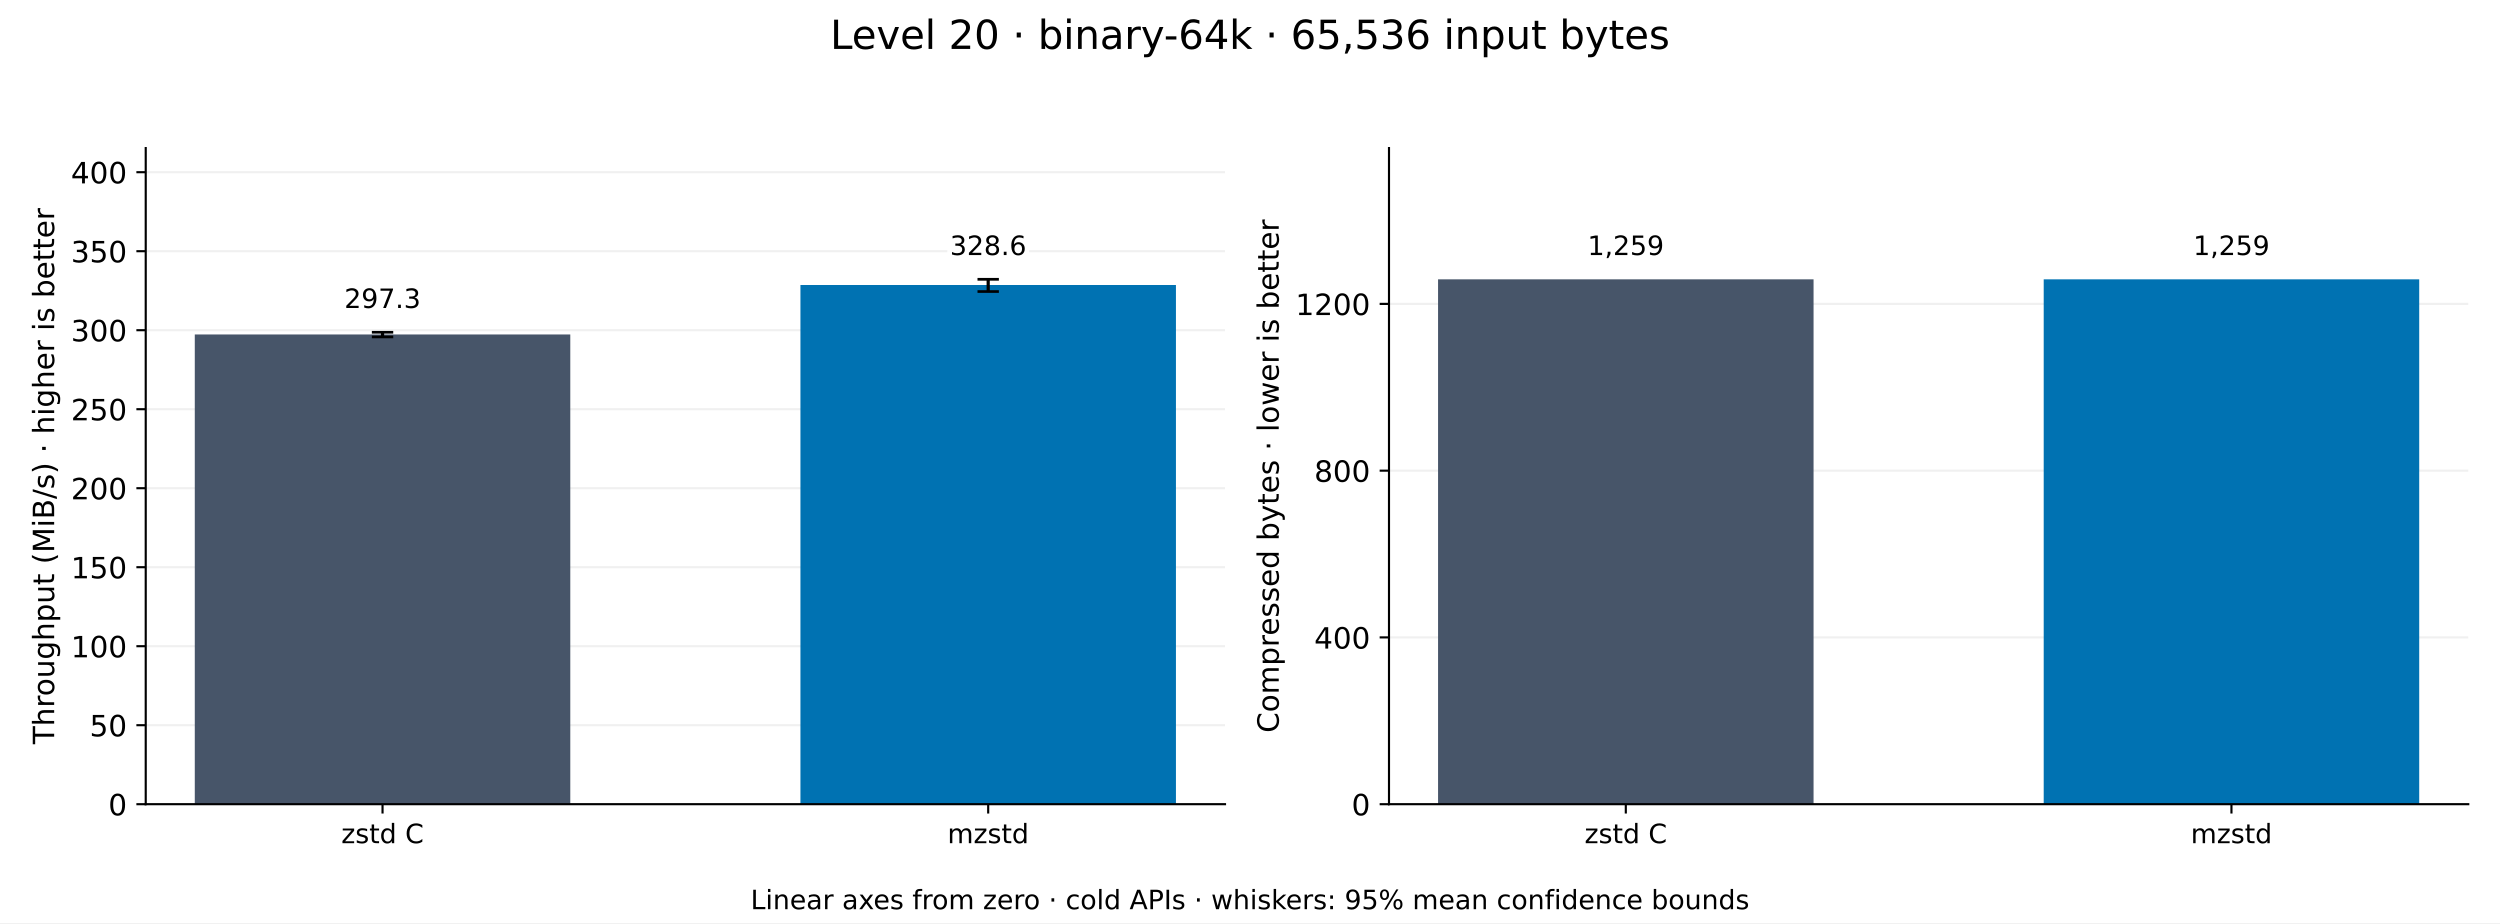
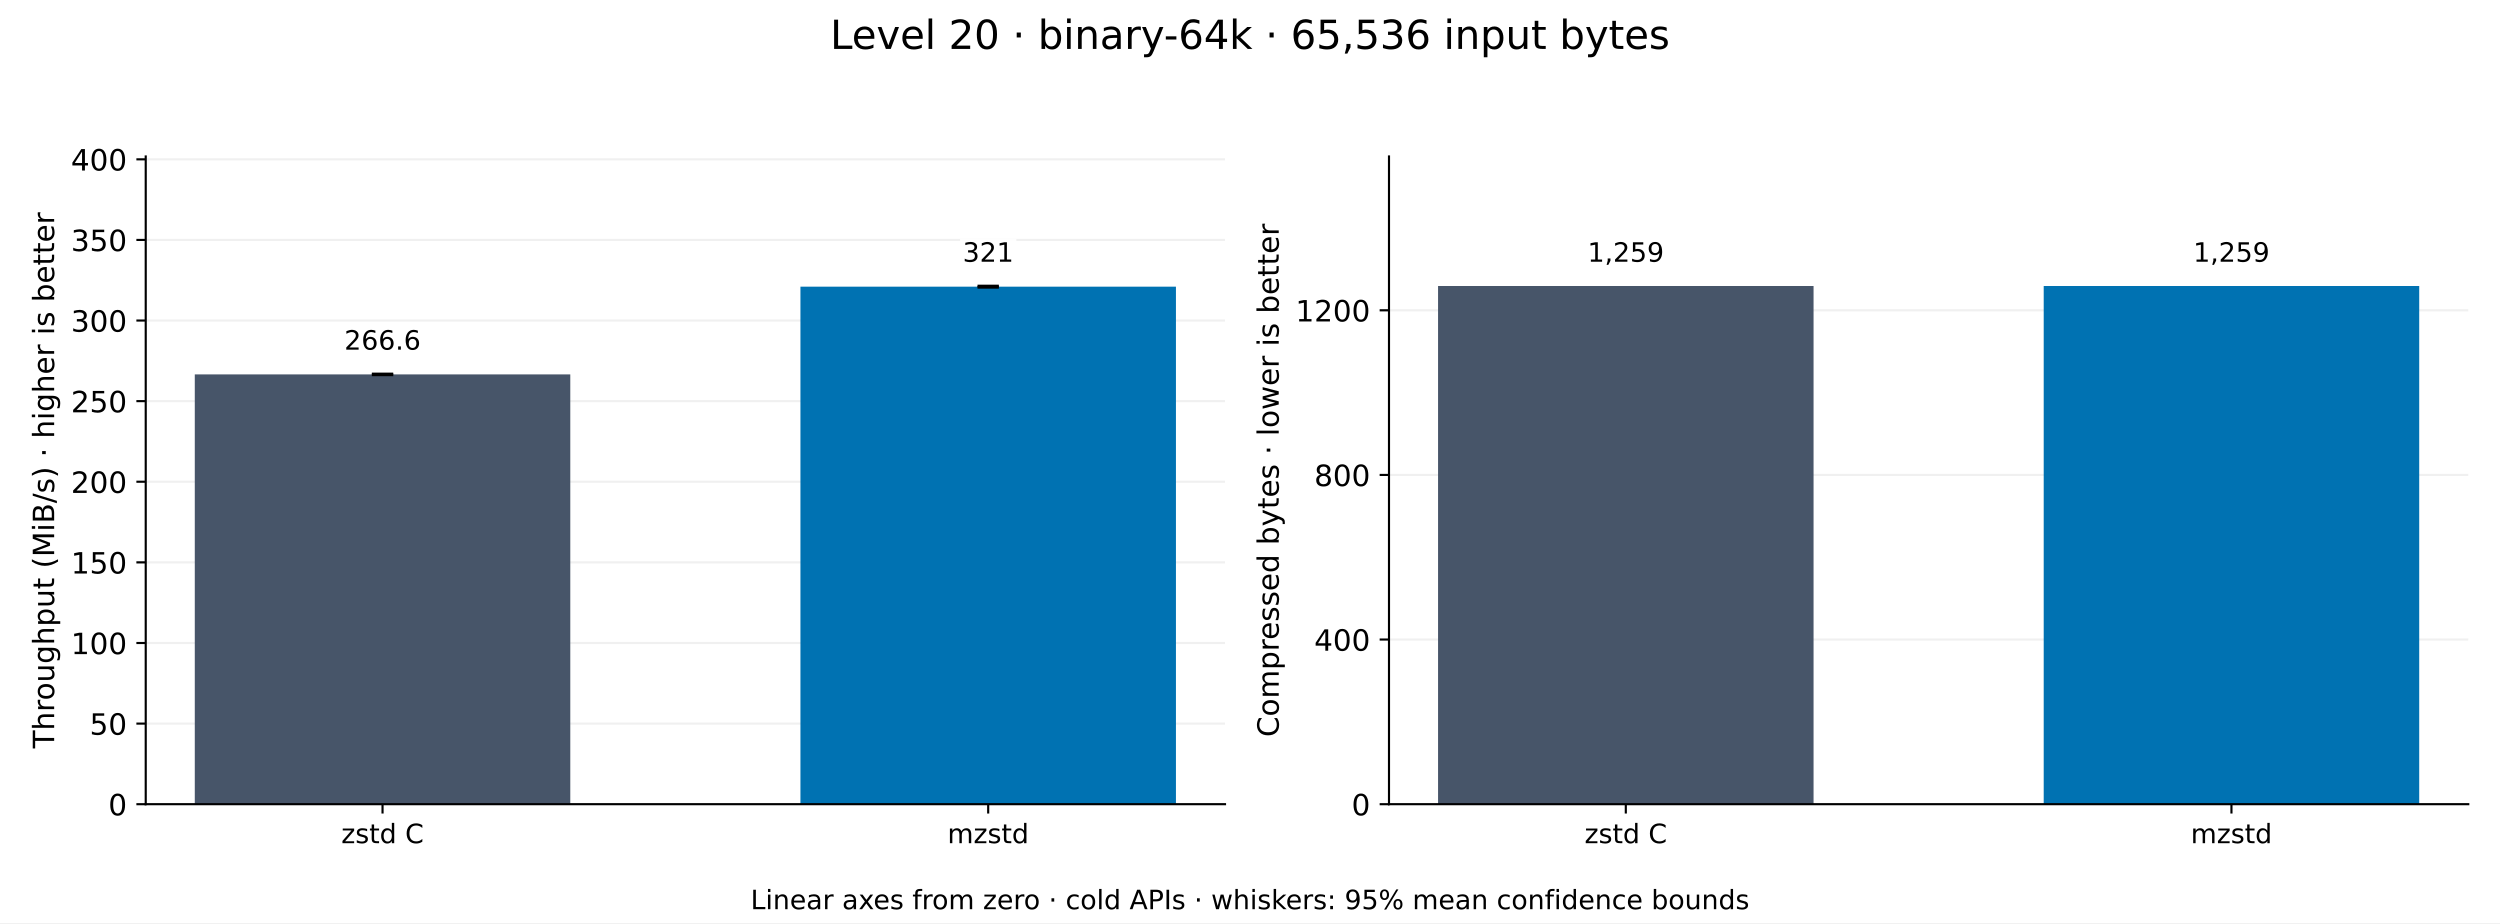
<svg xmlns="http://www.w3.org/2000/svg" xmlns:xlink="http://www.w3.org/1999/xlink" width="936pt" height="345.6pt" viewBox="0 0 936 345.6" version="1.1">
  <defs>
    <style type="text/css">*{stroke-linejoin: round; stroke-linecap: butt}</style>
  </defs>
  <g id="figure_1">
    <g id="patch_1">
      <path d="M 0 345.6 L 936 345.6 L 936 0 L 0 0 z " style="fill: #ffffff" />
    </g>
    <g id="axes_1">
      <g id="patch_2">
-         <path d="M 54.56 301.088 L 458.64 301.088 L 458.64 55.44 L 54.56 55.44 z " style="fill: #ffffff" />
+         <path d="M 54.56 301.088 L 458.64 301.088 L 458.64 58.585 L 54.56 58.585 z " style="fill: #ffffff" />
      </g>
      <g id="matplotlib.axis_1">
        <g id="xtick_1">
          <g id="line2d_1">
            <defs>
              <path id="mcbfd24ea1b" d="M 0 0 L 0 3.5 " style="stroke: #000000; stroke-width: 0.8" />
            </defs>
            <g>
              <use xlink:href="#mcbfd24ea1b" x="143.222" y="301.088" style="stroke: #000000; stroke-width: 0.8" />
            </g>
          </g>
          <g id="text_1">
            <text style="font-size: 10px; font-family: 'DejaVu Sans', 'Bitstream Vera Sans', 'Computer Modern Sans Serif', 'Lucida Grande', 'Verdana', 'Geneva', 'Lucid', 'Arial', 'Helvetica', 'Avant Garde', sans-serif; text-anchor: middle" x="143.222" y="315.686" transform="rotate(-0 143.2218 315.6864)">zstd C</text>
          </g>
        </g>
        <g id="xtick_2">
          <g id="line2d_2">
            <g>
              <use xlink:href="#mcbfd24ea1b" x="369.978" y="301.088" style="stroke: #000000; stroke-width: 0.8" />
            </g>
          </g>
          <g id="text_2">
            <text style="font-size: 10px; font-family: 'DejaVu Sans', 'Bitstream Vera Sans', 'Computer Modern Sans Serif', 'Lucida Grande', 'Verdana', 'Geneva', 'Lucid', 'Arial', 'Helvetica', 'Avant Garde', sans-serif; text-anchor: middle" x="369.978" y="315.686" transform="rotate(-0 369.9782 315.6864)">mzstd</text>
          </g>
        </g>
      </g>
      <g id="matplotlib.axis_2">
        <g id="ytick_1">
          <g id="line2d_3">
-             <path d="M 54.56 301.088 L 458.64 301.088 " clip-path="url(#p4144bda285)" style="fill: none; stroke: #b0b0b0; stroke-opacity: 0.18; stroke-width: 0.8; stroke-linecap: square" />
+             <path d="M 54.56 301.088 L 458.64 301.088 " clip-path="url(#p478b12fe91)" style="fill: none; stroke: #b0b0b0; stroke-opacity: 0.18; stroke-width: 0.8; stroke-linecap: square" />
          </g>
          <g id="line2d_4">
            <defs>
              <path id="m862e928616" d="M 0 0 L -3.5 0 " style="stroke: #000000; stroke-width: 0.8" />
            </defs>
            <g>
              <use xlink:href="#m862e928616" x="54.56" y="301.088" style="stroke: #000000; stroke-width: 0.8" />
            </g>
          </g>
          <g id="text_3">
            <text style="font-size: 11px; font-family: 'DejaVu Sans', 'Bitstream Vera Sans', 'Computer Modern Sans Serif', 'Lucida Grande', 'Verdana', 'Geneva', 'Lucid', 'Arial', 'Helvetica', 'Avant Garde', sans-serif; text-anchor: end" x="47.56" y="305.267" transform="rotate(-0 47.56 305.2671)">0</text>
          </g>
        </g>
        <g id="ytick_2">
          <g id="line2d_5">
-             <path d="M 54.56 271.511 L 458.64 271.511 " clip-path="url(#p4144bda285)" style="fill: none; stroke: #b0b0b0; stroke-opacity: 0.18; stroke-width: 0.8; stroke-linecap: square" />
+             <path d="M 54.56 270.909 L 458.64 270.909 " clip-path="url(#p478b12fe91)" style="fill: none; stroke: #b0b0b0; stroke-opacity: 0.18; stroke-width: 0.8; stroke-linecap: square" />
          </g>
          <g id="line2d_6">
            <g>
-               <use xlink:href="#m862e928616" x="54.56" y="271.511" style="stroke: #000000; stroke-width: 0.8" />
+               <use xlink:href="#m862e928616" x="54.56" y="270.909" style="stroke: #000000; stroke-width: 0.8" />
            </g>
          </g>
          <g id="text_4">
-             <text style="font-size: 11px; font-family: 'DejaVu Sans', 'Bitstream Vera Sans', 'Computer Modern Sans Serif', 'Lucida Grande', 'Verdana', 'Geneva', 'Lucid', 'Arial', 'Helvetica', 'Avant Garde', sans-serif; text-anchor: end" x="47.56" y="275.69" transform="rotate(-0 47.56 275.6901)">50</text>
+             <text style="font-size: 11px; font-family: 'DejaVu Sans', 'Bitstream Vera Sans', 'Computer Modern Sans Serif', 'Lucida Grande', 'Verdana', 'Geneva', 'Lucid', 'Arial', 'Helvetica', 'Avant Garde', sans-serif; text-anchor: end" x="47.56" y="275.088" transform="rotate(-0 47.56 275.0881)">50</text>
          </g>
        </g>
        <g id="ytick_3">
          <g id="line2d_7">
-             <path d="M 54.56 241.934 L 458.64 241.934 " clip-path="url(#p4144bda285)" style="fill: none; stroke: #b0b0b0; stroke-opacity: 0.18; stroke-width: 0.8; stroke-linecap: square" />
+             <path d="M 54.56 240.73 L 458.64 240.73 " clip-path="url(#p478b12fe91)" style="fill: none; stroke: #b0b0b0; stroke-opacity: 0.18; stroke-width: 0.8; stroke-linecap: square" />
          </g>
          <g id="line2d_8">
            <g>
-               <use xlink:href="#m862e928616" x="54.56" y="241.934" style="stroke: #000000; stroke-width: 0.8" />
+               <use xlink:href="#m862e928616" x="54.56" y="240.73" style="stroke: #000000; stroke-width: 0.8" />
            </g>
          </g>
          <g id="text_5">
-             <text style="font-size: 11px; font-family: 'DejaVu Sans', 'Bitstream Vera Sans', 'Computer Modern Sans Serif', 'Lucida Grande', 'Verdana', 'Geneva', 'Lucid', 'Arial', 'Helvetica', 'Avant Garde', sans-serif; text-anchor: end" x="47.56" y="246.113" transform="rotate(-0 47.56 246.113)">100</text>
+             <text style="font-size: 11px; font-family: 'DejaVu Sans', 'Bitstream Vera Sans', 'Computer Modern Sans Serif', 'Lucida Grande', 'Verdana', 'Geneva', 'Lucid', 'Arial', 'Helvetica', 'Avant Garde', sans-serif; text-anchor: end" x="47.56" y="244.909" transform="rotate(-0 47.56 244.9091)">100</text>
          </g>
        </g>
        <g id="ytick_4">
          <g id="line2d_9">
-             <path d="M 54.56 212.357 L 458.64 212.357 " clip-path="url(#p4144bda285)" style="fill: none; stroke: #b0b0b0; stroke-opacity: 0.18; stroke-width: 0.8; stroke-linecap: square" />
+             <path d="M 54.56 210.551 L 458.64 210.551 " clip-path="url(#p478b12fe91)" style="fill: none; stroke: #b0b0b0; stroke-opacity: 0.18; stroke-width: 0.8; stroke-linecap: square" />
          </g>
          <g id="line2d_10">
            <g>
-               <use xlink:href="#m862e928616" x="54.56" y="212.357" style="stroke: #000000; stroke-width: 0.8" />
+               <use xlink:href="#m862e928616" x="54.56" y="210.551" style="stroke: #000000; stroke-width: 0.8" />
            </g>
          </g>
          <g id="text_6">
-             <text style="font-size: 11px; font-family: 'DejaVu Sans', 'Bitstream Vera Sans', 'Computer Modern Sans Serif', 'Lucida Grande', 'Verdana', 'Geneva', 'Lucid', 'Arial', 'Helvetica', 'Avant Garde', sans-serif; text-anchor: end" x="47.56" y="216.536" transform="rotate(-0 47.56 216.536)">150</text>
+             <text style="font-size: 11px; font-family: 'DejaVu Sans', 'Bitstream Vera Sans', 'Computer Modern Sans Serif', 'Lucida Grande', 'Verdana', 'Geneva', 'Lucid', 'Arial', 'Helvetica', 'Avant Garde', sans-serif; text-anchor: end" x="47.56" y="214.73" transform="rotate(-0 47.56 214.73)">150</text>
          </g>
        </g>
        <g id="ytick_5">
          <g id="line2d_11">
-             <path d="M 54.56 182.78 L 458.64 182.78 " clip-path="url(#p4144bda285)" style="fill: none; stroke: #b0b0b0; stroke-opacity: 0.18; stroke-width: 0.8; stroke-linecap: square" />
+             <path d="M 54.56 180.372 L 458.64 180.372 " clip-path="url(#p478b12fe91)" style="fill: none; stroke: #b0b0b0; stroke-opacity: 0.18; stroke-width: 0.8; stroke-linecap: square" />
          </g>
          <g id="line2d_12">
            <g>
-               <use xlink:href="#m862e928616" x="54.56" y="182.78" style="stroke: #000000; stroke-width: 0.8" />
+               <use xlink:href="#m862e928616" x="54.56" y="180.372" style="stroke: #000000; stroke-width: 0.8" />
            </g>
          </g>
          <g id="text_7">
-             <text style="font-size: 11px; font-family: 'DejaVu Sans', 'Bitstream Vera Sans', 'Computer Modern Sans Serif', 'Lucida Grande', 'Verdana', 'Geneva', 'Lucid', 'Arial', 'Helvetica', 'Avant Garde', sans-serif; text-anchor: end" x="47.56" y="186.959" transform="rotate(-0 47.56 186.9589)">200</text>
+             <text style="font-size: 11px; font-family: 'DejaVu Sans', 'Bitstream Vera Sans', 'Computer Modern Sans Serif', 'Lucida Grande', 'Verdana', 'Geneva', 'Lucid', 'Arial', 'Helvetica', 'Avant Garde', sans-serif; text-anchor: end" x="47.56" y="184.551" transform="rotate(-0 47.56 184.551)">200</text>
          </g>
        </g>
        <g id="ytick_6">
          <g id="line2d_13">
-             <path d="M 54.56 153.203 L 458.64 153.203 " clip-path="url(#p4144bda285)" style="fill: none; stroke: #b0b0b0; stroke-opacity: 0.18; stroke-width: 0.8; stroke-linecap: square" />
+             <path d="M 54.56 150.193 L 458.64 150.193 " clip-path="url(#p478b12fe91)" style="fill: none; stroke: #b0b0b0; stroke-opacity: 0.18; stroke-width: 0.8; stroke-linecap: square" />
          </g>
          <g id="line2d_14">
            <g>
-               <use xlink:href="#m862e928616" x="54.56" y="153.203" style="stroke: #000000; stroke-width: 0.8" />
+               <use xlink:href="#m862e928616" x="54.56" y="150.193" style="stroke: #000000; stroke-width: 0.8" />
            </g>
          </g>
          <g id="text_8">
-             <text style="font-size: 11px; font-family: 'DejaVu Sans', 'Bitstream Vera Sans', 'Computer Modern Sans Serif', 'Lucida Grande', 'Verdana', 'Geneva', 'Lucid', 'Arial', 'Helvetica', 'Avant Garde', sans-serif; text-anchor: end" x="47.56" y="157.382" transform="rotate(-0 47.56 157.3818)">250</text>
+             <text style="font-size: 11px; font-family: 'DejaVu Sans', 'Bitstream Vera Sans', 'Computer Modern Sans Serif', 'Lucida Grande', 'Verdana', 'Geneva', 'Lucid', 'Arial', 'Helvetica', 'Avant Garde', sans-serif; text-anchor: end" x="47.56" y="154.372" transform="rotate(-0 47.56 154.372)">250</text>
          </g>
        </g>
        <g id="ytick_7">
          <g id="line2d_15">
-             <path d="M 54.56 123.626 L 458.64 123.626 " clip-path="url(#p4144bda285)" style="fill: none; stroke: #b0b0b0; stroke-opacity: 0.18; stroke-width: 0.8; stroke-linecap: square" />
+             <path d="M 54.56 120.014 L 458.64 120.014 " clip-path="url(#p478b12fe91)" style="fill: none; stroke: #b0b0b0; stroke-opacity: 0.18; stroke-width: 0.8; stroke-linecap: square" />
          </g>
          <g id="line2d_16">
            <g>
-               <use xlink:href="#m862e928616" x="54.56" y="123.626" style="stroke: #000000; stroke-width: 0.8" />
+               <use xlink:href="#m862e928616" x="54.56" y="120.014" style="stroke: #000000; stroke-width: 0.8" />
            </g>
          </g>
          <g id="text_9">
-             <text style="font-size: 11px; font-family: 'DejaVu Sans', 'Bitstream Vera Sans', 'Computer Modern Sans Serif', 'Lucida Grande', 'Verdana', 'Geneva', 'Lucid', 'Arial', 'Helvetica', 'Avant Garde', sans-serif; text-anchor: end" x="47.56" y="127.805" transform="rotate(-0 47.56 127.8048)">300</text>
+             <text style="font-size: 11px; font-family: 'DejaVu Sans', 'Bitstream Vera Sans', 'Computer Modern Sans Serif', 'Lucida Grande', 'Verdana', 'Geneva', 'Lucid', 'Arial', 'Helvetica', 'Avant Garde', sans-serif; text-anchor: end" x="47.56" y="124.193" transform="rotate(-0 47.56 124.193)">300</text>
          </g>
        </g>
        <g id="ytick_8">
          <g id="line2d_17">
-             <path d="M 54.56 94.049 L 458.64 94.049 " clip-path="url(#p4144bda285)" style="fill: none; stroke: #b0b0b0; stroke-opacity: 0.18; stroke-width: 0.8; stroke-linecap: square" />
+             <path d="M 54.56 89.835 L 458.64 89.835 " clip-path="url(#p478b12fe91)" style="fill: none; stroke: #b0b0b0; stroke-opacity: 0.18; stroke-width: 0.8; stroke-linecap: square" />
          </g>
          <g id="line2d_18">
            <g>
-               <use xlink:href="#m862e928616" x="54.56" y="94.049" style="stroke: #000000; stroke-width: 0.8" />
+               <use xlink:href="#m862e928616" x="54.56" y="89.835" style="stroke: #000000; stroke-width: 0.8" />
            </g>
          </g>
          <g id="text_10">
-             <text style="font-size: 11px; font-family: 'DejaVu Sans', 'Bitstream Vera Sans', 'Computer Modern Sans Serif', 'Lucida Grande', 'Verdana', 'Geneva', 'Lucid', 'Arial', 'Helvetica', 'Avant Garde', sans-serif; text-anchor: end" x="47.56" y="98.228" transform="rotate(-0 47.56 98.22771)">350</text>
+             <text style="font-size: 11px; font-family: 'DejaVu Sans', 'Bitstream Vera Sans', 'Computer Modern Sans Serif', 'Lucida Grande', 'Verdana', 'Geneva', 'Lucid', 'Arial', 'Helvetica', 'Avant Garde', sans-serif; text-anchor: end" x="47.56" y="94.014" transform="rotate(-0 47.56 94.01392)">350</text>
          </g>
        </g>
        <g id="ytick_9">
          <g id="line2d_19">
-             <path d="M 54.56 64.472 L 458.64 64.472 " clip-path="url(#p4144bda285)" style="fill: none; stroke: #b0b0b0; stroke-opacity: 0.18; stroke-width: 0.8; stroke-linecap: square" />
+             <path d="M 54.56 59.656 L 458.64 59.656 " clip-path="url(#p478b12fe91)" style="fill: none; stroke: #b0b0b0; stroke-opacity: 0.18; stroke-width: 0.8; stroke-linecap: square" />
          </g>
          <g id="line2d_20">
            <g>
-               <use xlink:href="#m862e928616" x="54.56" y="64.472" style="stroke: #000000; stroke-width: 0.8" />
+               <use xlink:href="#m862e928616" x="54.56" y="59.656" style="stroke: #000000; stroke-width: 0.8" />
            </g>
          </g>
          <g id="text_11">
-             <text style="font-size: 11px; font-family: 'DejaVu Sans', 'Bitstream Vera Sans', 'Computer Modern Sans Serif', 'Lucida Grande', 'Verdana', 'Geneva', 'Lucid', 'Arial', 'Helvetica', 'Avant Garde', sans-serif; text-anchor: end" x="47.56" y="68.651" transform="rotate(-0 47.56 68.65064)">400</text>
+             <text style="font-size: 11px; font-family: 'DejaVu Sans', 'Bitstream Vera Sans', 'Computer Modern Sans Serif', 'Lucida Grande', 'Verdana', 'Geneva', 'Lucid', 'Arial', 'Helvetica', 'Avant Garde', sans-serif; text-anchor: end" x="47.56" y="63.835" transform="rotate(-0 47.56 63.83489)">400</text>
          </g>
        </g>
        <g id="text_12">
-           <text style="font-size: 11px; font-family: 'DejaVu Sans', 'Bitstream Vera Sans', 'Computer Modern Sans Serif', 'Lucida Grande', 'Verdana', 'Geneva', 'Lucid', 'Arial', 'Helvetica', 'Avant Garde', sans-serif; text-anchor: middle" x="20.276" y="178.264" transform="rotate(-90 20.27609 178.264)">Throughput (MiB/s) · higher is better</text>
+           <text style="font-size: 11px; font-family: 'DejaVu Sans', 'Bitstream Vera Sans', 'Computer Modern Sans Serif', 'Lucida Grande', 'Verdana', 'Geneva', 'Lucid', 'Arial', 'Helvetica', 'Avant Garde', sans-serif; text-anchor: middle" x="20.276" y="179.836" transform="rotate(-90 20.27609 179.8365)">Throughput (MiB/s) · higher is better</text>
        </g>
      </g>
      <g id="patch_3">
-         <path d="M 72.927 301.088 L 213.516 301.088 L 213.516 125.212 L 72.927 125.212 z " clip-path="url(#p4144bda285)" style="fill: #475569" />
+         <path d="M 72.927 301.088 L 213.516 301.088 L 213.516 140.163 L 72.927 140.163 z " clip-path="url(#p478b12fe91)" style="fill: #475569" />
      </g>
      <g id="patch_4">
-         <path d="M 299.684 301.088 L 440.273 301.088 L 440.273 106.692 L 299.684 106.692 z " clip-path="url(#p4144bda285)" style="fill: #0072b2" />
+         <path d="M 299.684 301.088 L 440.273 301.088 L 440.273 107.323 L 299.684 107.323 z " clip-path="url(#p478b12fe91)" style="fill: #0072b2" />
      </g>
      <g id="LineCollection_1">
-         <path d="M 143.222 126.143 L 143.222 124.391 " clip-path="url(#p4144bda285)" style="fill: none; stroke: #000000; stroke-width: 1.2" />
-         <path d="M 369.978 109.146 L 369.978 104.57 " clip-path="url(#p4144bda285)" style="fill: none; stroke: #000000; stroke-width: 1.2" />
+         <path d="M 143.222 140.337 L 143.222 139.996 " clip-path="url(#p478b12fe91)" style="fill: none; stroke: #000000; stroke-width: 1.2" />
+         <path d="M 369.978 107.57 L 369.978 107.086 " clip-path="url(#p478b12fe91)" style="fill: none; stroke: #000000; stroke-width: 1.2" />
      </g>
      <g id="line2d_21">
        <defs>
          <path id="mf7f69e77f0" d="M 4 0 L -4 -0 " style="stroke: #000000" />
        </defs>
-         <g clip-path="url(#p4144bda285)">
-           <use xlink:href="#mf7f69e77f0" x="143.222" y="126.143" style="fill: #1f77b4; stroke: #000000" />
-           <use xlink:href="#mf7f69e77f0" x="369.978" y="109.146" style="fill: #1f77b4; stroke: #000000" />
+         <g clip-path="url(#p478b12fe91)">
+           <use xlink:href="#mf7f69e77f0" x="143.222" y="140.337" style="fill: #1f77b4; stroke: #000000" />
+           <use xlink:href="#mf7f69e77f0" x="369.978" y="107.57" style="fill: #1f77b4; stroke: #000000" />
        </g>
      </g>
      <g id="line2d_22">
-         <g clip-path="url(#p4144bda285)">
-           <use xlink:href="#mf7f69e77f0" x="143.222" y="124.391" style="fill: #1f77b4; stroke: #000000" />
-           <use xlink:href="#mf7f69e77f0" x="369.978" y="104.57" style="fill: #1f77b4; stroke: #000000" />
+         <g clip-path="url(#p478b12fe91)">
+           <use xlink:href="#mf7f69e77f0" x="143.222" y="139.996" style="fill: #1f77b4; stroke: #000000" />
+           <use xlink:href="#mf7f69e77f0" x="369.978" y="107.086" style="fill: #1f77b4; stroke: #000000" />
        </g>
      </g>
      <g id="patch_5">
-         <path d="M 54.56 301.088 L 54.56 55.44 " style="fill: none; stroke: #000000; stroke-width: 0.8; stroke-linejoin: miter; stroke-linecap: square" />
+         <path d="M 54.56 301.088 L 54.56 58.585 " style="fill: none; stroke: #000000; stroke-width: 0.8; stroke-linejoin: miter; stroke-linecap: square" />
      </g>
      <g id="patch_6">
        <path d="M 54.56 301.088 L 458.64 301.088 " style="fill: none; stroke: #000000; stroke-width: 0.8; stroke-linejoin: miter; stroke-linecap: square" />
      </g>
      <g id="text_13">
        <g id="patch_7">
-           <path d="M 127.908 118.391 L 158.536 118.391 L 158.536 106.713 L 127.908 106.713 z " style="fill: #ffffff; opacity: 0.9" />
-         </g>
-         <text style="font-size: 10px; font-family: 'DejaVu Sans', 'Bitstream Vera Sans', 'Computer Modern Sans Serif', 'Lucida Grande', 'Verdana', 'Geneva', 'Lucid', 'Arial', 'Helvetica', 'Avant Garde', sans-serif; text-anchor: middle" x="143.222" y="115.312" transform="rotate(-0 143.2218 115.3115)">297.3</text>
+           <path d="M 127.908 133.996 L 158.536 133.996 L 158.536 122.318 L 127.908 122.318 z " style="fill: #ffffff; opacity: 0.9" />
+         </g>
+         <text style="font-size: 10px; font-family: 'DejaVu Sans', 'Bitstream Vera Sans', 'Computer Modern Sans Serif', 'Lucida Grande', 'Verdana', 'Geneva', 'Lucid', 'Arial', 'Helvetica', 'Avant Garde', sans-serif; text-anchor: middle" x="143.222" y="130.916" transform="rotate(-0 143.2218 130.9164)">266.6</text>
      </g>
      <g id="text_14">
        <g id="patch_8">
-           <path d="M 354.664 98.57 L 385.292 98.57 L 385.292 86.891 L 354.664 86.891 z " style="fill: #ffffff; opacity: 0.9" />
-         </g>
-         <text style="font-size: 10px; font-family: 'DejaVu Sans', 'Bitstream Vera Sans', 'Computer Modern Sans Serif', 'Lucida Grande', 'Verdana', 'Geneva', 'Lucid', 'Arial', 'Helvetica', 'Avant Garde', sans-serif; text-anchor: middle" x="369.978" y="95.49" transform="rotate(-0 369.9782 95.48991)">328.6</text>
+           <path d="M 359.434 101.086 L 380.522 101.086 L 380.522 89.407 L 359.434 89.407 z " style="fill: #ffffff; opacity: 0.9" />
+         </g>
+         <text style="font-size: 10px; font-family: 'DejaVu Sans', 'Bitstream Vera Sans', 'Computer Modern Sans Serif', 'Lucida Grande', 'Verdana', 'Geneva', 'Lucid', 'Arial', 'Helvetica', 'Avant Garde', sans-serif; text-anchor: middle" x="369.978" y="98.006" transform="rotate(-0 369.9782 98.00587)">321</text>
      </g>
    </g>
    <g id="axes_2">
      <g id="patch_9">
-         <path d="M 520.04 301.088 L 924.12 301.088 L 924.12 55.44 L 520.04 55.44 z " style="fill: #ffffff" />
+         <path d="M 520.04 301.088 L 924.12 301.088 L 924.12 58.585 L 520.04 58.585 z " style="fill: #ffffff" />
      </g>
      <g id="matplotlib.axis_3">
        <g id="xtick_3">
          <g id="line2d_23">
            <g>
              <use xlink:href="#mcbfd24ea1b" x="608.702" y="301.088" style="stroke: #000000; stroke-width: 0.8" />
            </g>
          </g>
          <g id="text_15">
            <text style="font-size: 10px; font-family: 'DejaVu Sans', 'Bitstream Vera Sans', 'Computer Modern Sans Serif', 'Lucida Grande', 'Verdana', 'Geneva', 'Lucid', 'Arial', 'Helvetica', 'Avant Garde', sans-serif; text-anchor: middle" x="608.702" y="315.686" transform="rotate(-0 608.7018 315.6864)">zstd C</text>
          </g>
        </g>
        <g id="xtick_4">
          <g id="line2d_24">
            <g>
              <use xlink:href="#mcbfd24ea1b" x="835.458" y="301.088" style="stroke: #000000; stroke-width: 0.8" />
            </g>
          </g>
          <g id="text_16">
            <text style="font-size: 10px; font-family: 'DejaVu Sans', 'Bitstream Vera Sans', 'Computer Modern Sans Serif', 'Lucida Grande', 'Verdana', 'Geneva', 'Lucid', 'Arial', 'Helvetica', 'Avant Garde', sans-serif; text-anchor: middle" x="835.458" y="315.686" transform="rotate(-0 835.4582 315.6864)">mzstd</text>
          </g>
        </g>
      </g>
      <g id="matplotlib.axis_4">
        <g id="ytick_10">
          <g id="line2d_25">
-             <path d="M 520.04 301.088 L 924.12 301.088 " clip-path="url(#p0b30c4d7f7)" style="fill: none; stroke: #b0b0b0; stroke-opacity: 0.18; stroke-width: 0.8; stroke-linecap: square" />
+             <path d="M 520.04 301.088 L 924.12 301.088 " clip-path="url(#pb061d5cffa)" style="fill: none; stroke: #b0b0b0; stroke-opacity: 0.18; stroke-width: 0.8; stroke-linecap: square" />
          </g>
          <g id="line2d_26">
            <g>
              <use xlink:href="#m862e928616" x="520.04" y="301.088" style="stroke: #000000; stroke-width: 0.8" />
            </g>
          </g>
          <g id="text_17">
            <text style="font-size: 11px; font-family: 'DejaVu Sans', 'Bitstream Vera Sans', 'Computer Modern Sans Serif', 'Lucida Grande', 'Verdana', 'Geneva', 'Lucid', 'Arial', 'Helvetica', 'Avant Garde', sans-serif; text-anchor: end" x="513.04" y="305.267" transform="rotate(-0 513.04 305.2671)">0</text>
          </g>
        </g>
        <g id="ytick_11">
          <g id="line2d_27">
-             <path d="M 520.04 238.652 L 924.12 238.652 " clip-path="url(#p0b30c4d7f7)" style="fill: none; stroke: #b0b0b0; stroke-opacity: 0.18; stroke-width: 0.8; stroke-linecap: square" />
+             <path d="M 520.04 239.451 L 924.12 239.451 " clip-path="url(#pb061d5cffa)" style="fill: none; stroke: #b0b0b0; stroke-opacity: 0.18; stroke-width: 0.8; stroke-linecap: square" />
          </g>
          <g id="line2d_28">
            <g>
-               <use xlink:href="#m862e928616" x="520.04" y="238.652" style="stroke: #000000; stroke-width: 0.8" />
+               <use xlink:href="#m862e928616" x="520.04" y="239.451" style="stroke: #000000; stroke-width: 0.8" />
            </g>
          </g>
          <g id="text_18">
-             <text style="font-size: 11px; font-family: 'DejaVu Sans', 'Bitstream Vera Sans', 'Computer Modern Sans Serif', 'Lucida Grande', 'Verdana', 'Geneva', 'Lucid', 'Arial', 'Helvetica', 'Avant Garde', sans-serif; text-anchor: end" x="513.04" y="242.831" transform="rotate(-0 513.04 242.8308)">400</text>
+             <text style="font-size: 11px; font-family: 'DejaVu Sans', 'Bitstream Vera Sans', 'Computer Modern Sans Serif', 'Lucida Grande', 'Verdana', 'Geneva', 'Lucid', 'Arial', 'Helvetica', 'Avant Garde', sans-serif; text-anchor: end" x="513.04" y="243.63" transform="rotate(-0 513.04 243.6301)">400</text>
          </g>
        </g>
        <g id="ytick_12">
          <g id="line2d_29">
-             <path d="M 520.04 176.215 L 924.12 176.215 " clip-path="url(#p0b30c4d7f7)" style="fill: none; stroke: #b0b0b0; stroke-opacity: 0.18; stroke-width: 0.8; stroke-linecap: square" />
+             <path d="M 520.04 177.814 L 924.12 177.814 " clip-path="url(#pb061d5cffa)" style="fill: none; stroke: #b0b0b0; stroke-opacity: 0.18; stroke-width: 0.8; stroke-linecap: square" />
          </g>
          <g id="line2d_30">
            <g>
-               <use xlink:href="#m862e928616" x="520.04" y="176.215" style="stroke: #000000; stroke-width: 0.8" />
+               <use xlink:href="#m862e928616" x="520.04" y="177.814" style="stroke: #000000; stroke-width: 0.8" />
            </g>
          </g>
          <g id="text_19">
-             <text style="font-size: 11px; font-family: 'DejaVu Sans', 'Bitstream Vera Sans', 'Computer Modern Sans Serif', 'Lucida Grande', 'Verdana', 'Geneva', 'Lucid', 'Arial', 'Helvetica', 'Avant Garde', sans-serif; text-anchor: end" x="513.04" y="180.394" transform="rotate(-0 513.04 180.3944)">800</text>
+             <text style="font-size: 11px; font-family: 'DejaVu Sans', 'Bitstream Vera Sans', 'Computer Modern Sans Serif', 'Lucida Grande', 'Verdana', 'Geneva', 'Lucid', 'Arial', 'Helvetica', 'Avant Garde', sans-serif; text-anchor: end" x="513.04" y="181.993" transform="rotate(-0 513.04 181.9931)">800</text>
          </g>
        </g>
        <g id="ytick_13">
          <g id="line2d_31">
-             <path d="M 520.04 113.779 L 924.12 113.779 " clip-path="url(#p0b30c4d7f7)" style="fill: none; stroke: #b0b0b0; stroke-opacity: 0.18; stroke-width: 0.8; stroke-linecap: square" />
+             <path d="M 520.04 116.177 L 924.12 116.177 " clip-path="url(#pb061d5cffa)" style="fill: none; stroke: #b0b0b0; stroke-opacity: 0.18; stroke-width: 0.8; stroke-linecap: square" />
          </g>
          <g id="line2d_32">
            <g>
-               <use xlink:href="#m862e928616" x="520.04" y="113.779" style="stroke: #000000; stroke-width: 0.8" />
+               <use xlink:href="#m862e928616" x="520.04" y="116.177" style="stroke: #000000; stroke-width: 0.8" />
            </g>
          </g>
          <g id="text_20">
-             <text style="font-size: 11px; font-family: 'DejaVu Sans', 'Bitstream Vera Sans', 'Computer Modern Sans Serif', 'Lucida Grande', 'Verdana', 'Geneva', 'Lucid', 'Arial', 'Helvetica', 'Avant Garde', sans-serif; text-anchor: end" x="513.04" y="117.958" transform="rotate(-0 513.04 117.9581)">1200</text>
+             <text style="font-size: 11px; font-family: 'DejaVu Sans', 'Bitstream Vera Sans', 'Computer Modern Sans Serif', 'Lucida Grande', 'Verdana', 'Geneva', 'Lucid', 'Arial', 'Helvetica', 'Avant Garde', sans-serif; text-anchor: end" x="513.04" y="120.356" transform="rotate(-0 513.04 120.3562)">1200</text>
          </g>
        </g>
        <g id="text_21">
-           <text style="font-size: 11px; font-family: 'DejaVu Sans', 'Bitstream Vera Sans', 'Computer Modern Sans Serif', 'Lucida Grande', 'Verdana', 'Geneva', 'Lucid', 'Arial', 'Helvetica', 'Avant Garde', sans-serif; text-anchor: middle" x="478.757" y="178.264" transform="rotate(-90 478.7573 178.264)">Compressed bytes · lower is better</text>
+           <text style="font-size: 11px; font-family: 'DejaVu Sans', 'Bitstream Vera Sans', 'Computer Modern Sans Serif', 'Lucida Grande', 'Verdana', 'Geneva', 'Lucid', 'Arial', 'Helvetica', 'Avant Garde', sans-serif; text-anchor: middle" x="478.757" y="179.836" transform="rotate(-90 478.7573 179.8365)">Compressed bytes · lower is better</text>
        </g>
      </g>
      <g id="patch_10">
-         <path d="M 538.407 301.088 L 678.996 301.088 L 678.996 104.57 L 538.407 104.57 z " clip-path="url(#p0b30c4d7f7)" style="fill: #475569" />
+         <path d="M 538.407 301.088 L 678.996 301.088 L 678.996 107.086 L 538.407 107.086 z " clip-path="url(#pb061d5cffa)" style="fill: #475569" />
      </g>
      <g id="patch_11">
-         <path d="M 765.164 301.088 L 905.753 301.088 L 905.753 104.57 L 765.164 104.57 z " clip-path="url(#p0b30c4d7f7)" style="fill: #0072b2" />
+         <path d="M 765.164 301.088 L 905.753 301.088 L 905.753 107.086 L 765.164 107.086 z " clip-path="url(#pb061d5cffa)" style="fill: #0072b2" />
      </g>
      <g id="patch_12">
-         <path d="M 520.04 301.088 L 520.04 55.44 " style="fill: none; stroke: #000000; stroke-width: 0.8; stroke-linejoin: miter; stroke-linecap: square" />
+         <path d="M 520.04 301.088 L 520.04 58.585 " style="fill: none; stroke: #000000; stroke-width: 0.8; stroke-linejoin: miter; stroke-linecap: square" />
      </g>
      <g id="patch_13">
        <path d="M 520.04 301.088 L 924.12 301.088 " style="fill: none; stroke: #000000; stroke-width: 0.8; stroke-linejoin: miter; stroke-linecap: square" />
      </g>
      <g id="text_22">
        <g id="patch_14">
-           <path d="M 593.388 98.57 L 624.016 98.57 L 624.016 86.891 L 593.388 86.891 z " style="fill: #ffffff; opacity: 0.9" />
-         </g>
-         <text style="font-size: 10px; font-family: 'DejaVu Sans', 'Bitstream Vera Sans', 'Computer Modern Sans Serif', 'Lucida Grande', 'Verdana', 'Geneva', 'Lucid', 'Arial', 'Helvetica', 'Avant Garde', sans-serif; text-anchor: middle" x="608.702" y="95.49" transform="rotate(-0 608.7018 95.48991)">1,259</text>
+           <path d="M 593.388 101.086 L 624.016 101.086 L 624.016 89.407 L 593.388 89.407 z " style="fill: #ffffff; opacity: 0.9" />
+         </g>
+         <text style="font-size: 10px; font-family: 'DejaVu Sans', 'Bitstream Vera Sans', 'Computer Modern Sans Serif', 'Lucida Grande', 'Verdana', 'Geneva', 'Lucid', 'Arial', 'Helvetica', 'Avant Garde', sans-serif; text-anchor: middle" x="608.702" y="98.006" transform="rotate(-0 608.7018 98.00587)">1,259</text>
      </g>
      <g id="text_23">
        <g id="patch_15">
-           <path d="M 820.144 98.57 L 850.772 98.57 L 850.772 86.891 L 820.144 86.891 z " style="fill: #ffffff; opacity: 0.9" />
-         </g>
-         <text style="font-size: 10px; font-family: 'DejaVu Sans', 'Bitstream Vera Sans', 'Computer Modern Sans Serif', 'Lucida Grande', 'Verdana', 'Geneva', 'Lucid', 'Arial', 'Helvetica', 'Avant Garde', sans-serif; text-anchor: middle" x="835.458" y="95.49" transform="rotate(-0 835.4582 95.48991)">1,259</text>
+           <path d="M 820.144 101.086 L 850.772 101.086 L 850.772 89.407 L 820.144 89.407 z " style="fill: #ffffff; opacity: 0.9" />
+         </g>
+         <text style="font-size: 10px; font-family: 'DejaVu Sans', 'Bitstream Vera Sans', 'Computer Modern Sans Serif', 'Lucida Grande', 'Verdana', 'Geneva', 'Lucid', 'Arial', 'Helvetica', 'Avant Garde', sans-serif; text-anchor: middle" x="835.458" y="98.006" transform="rotate(-0 835.4582 98.00587)">1,259</text>
      </g>
    </g>
    <g id="text_24">
      <text style="font-size: 15px; font-family: 'DejaVu Sans', 'Bitstream Vera Sans', 'Computer Modern Sans Serif', 'Lucida Grande', 'Verdana', 'Geneva', 'Lucid', 'Arial', 'Helvetica', 'Avant Garde', sans-serif; text-anchor: middle" x="468" y="18.31" transform="rotate(-0 468 18.30966)">Level 20 · binary-64k · 65,536 input bytes</text>
    </g>
    <g id="text_25">
      <text style="font-size: 10px; font-family: 'DejaVu Sans', 'Bitstream Vera Sans', 'Computer Modern Sans Serif', 'Lucida Grande', 'Verdana', 'Geneva', 'Lucid', 'Arial', 'Helvetica', 'Avant Garde', sans-serif; text-anchor: middle" x="468" y="340.416" transform="rotate(-0 468 340.416)">Linear axes from zero · cold APIs · whiskers: 95% mean confidence bounds</text>
    </g>
  </g>
  <defs>
-     <clipPath id="p4144bda285">
-       <rect x="54.56" y="55.44" width="404.08" height="245.648" />
+     <clipPath id="p478b12fe91">
+       <rect x="54.56" y="58.585" width="404.08" height="242.503" />
    </clipPath>
-     <clipPath id="p0b30c4d7f7">
-       <rect x="520.04" y="55.44" width="404.08" height="245.648" />
+     <clipPath id="pb061d5cffa">
+       <rect x="520.04" y="58.585" width="404.08" height="242.503" />
    </clipPath>
  </defs>
</svg>
